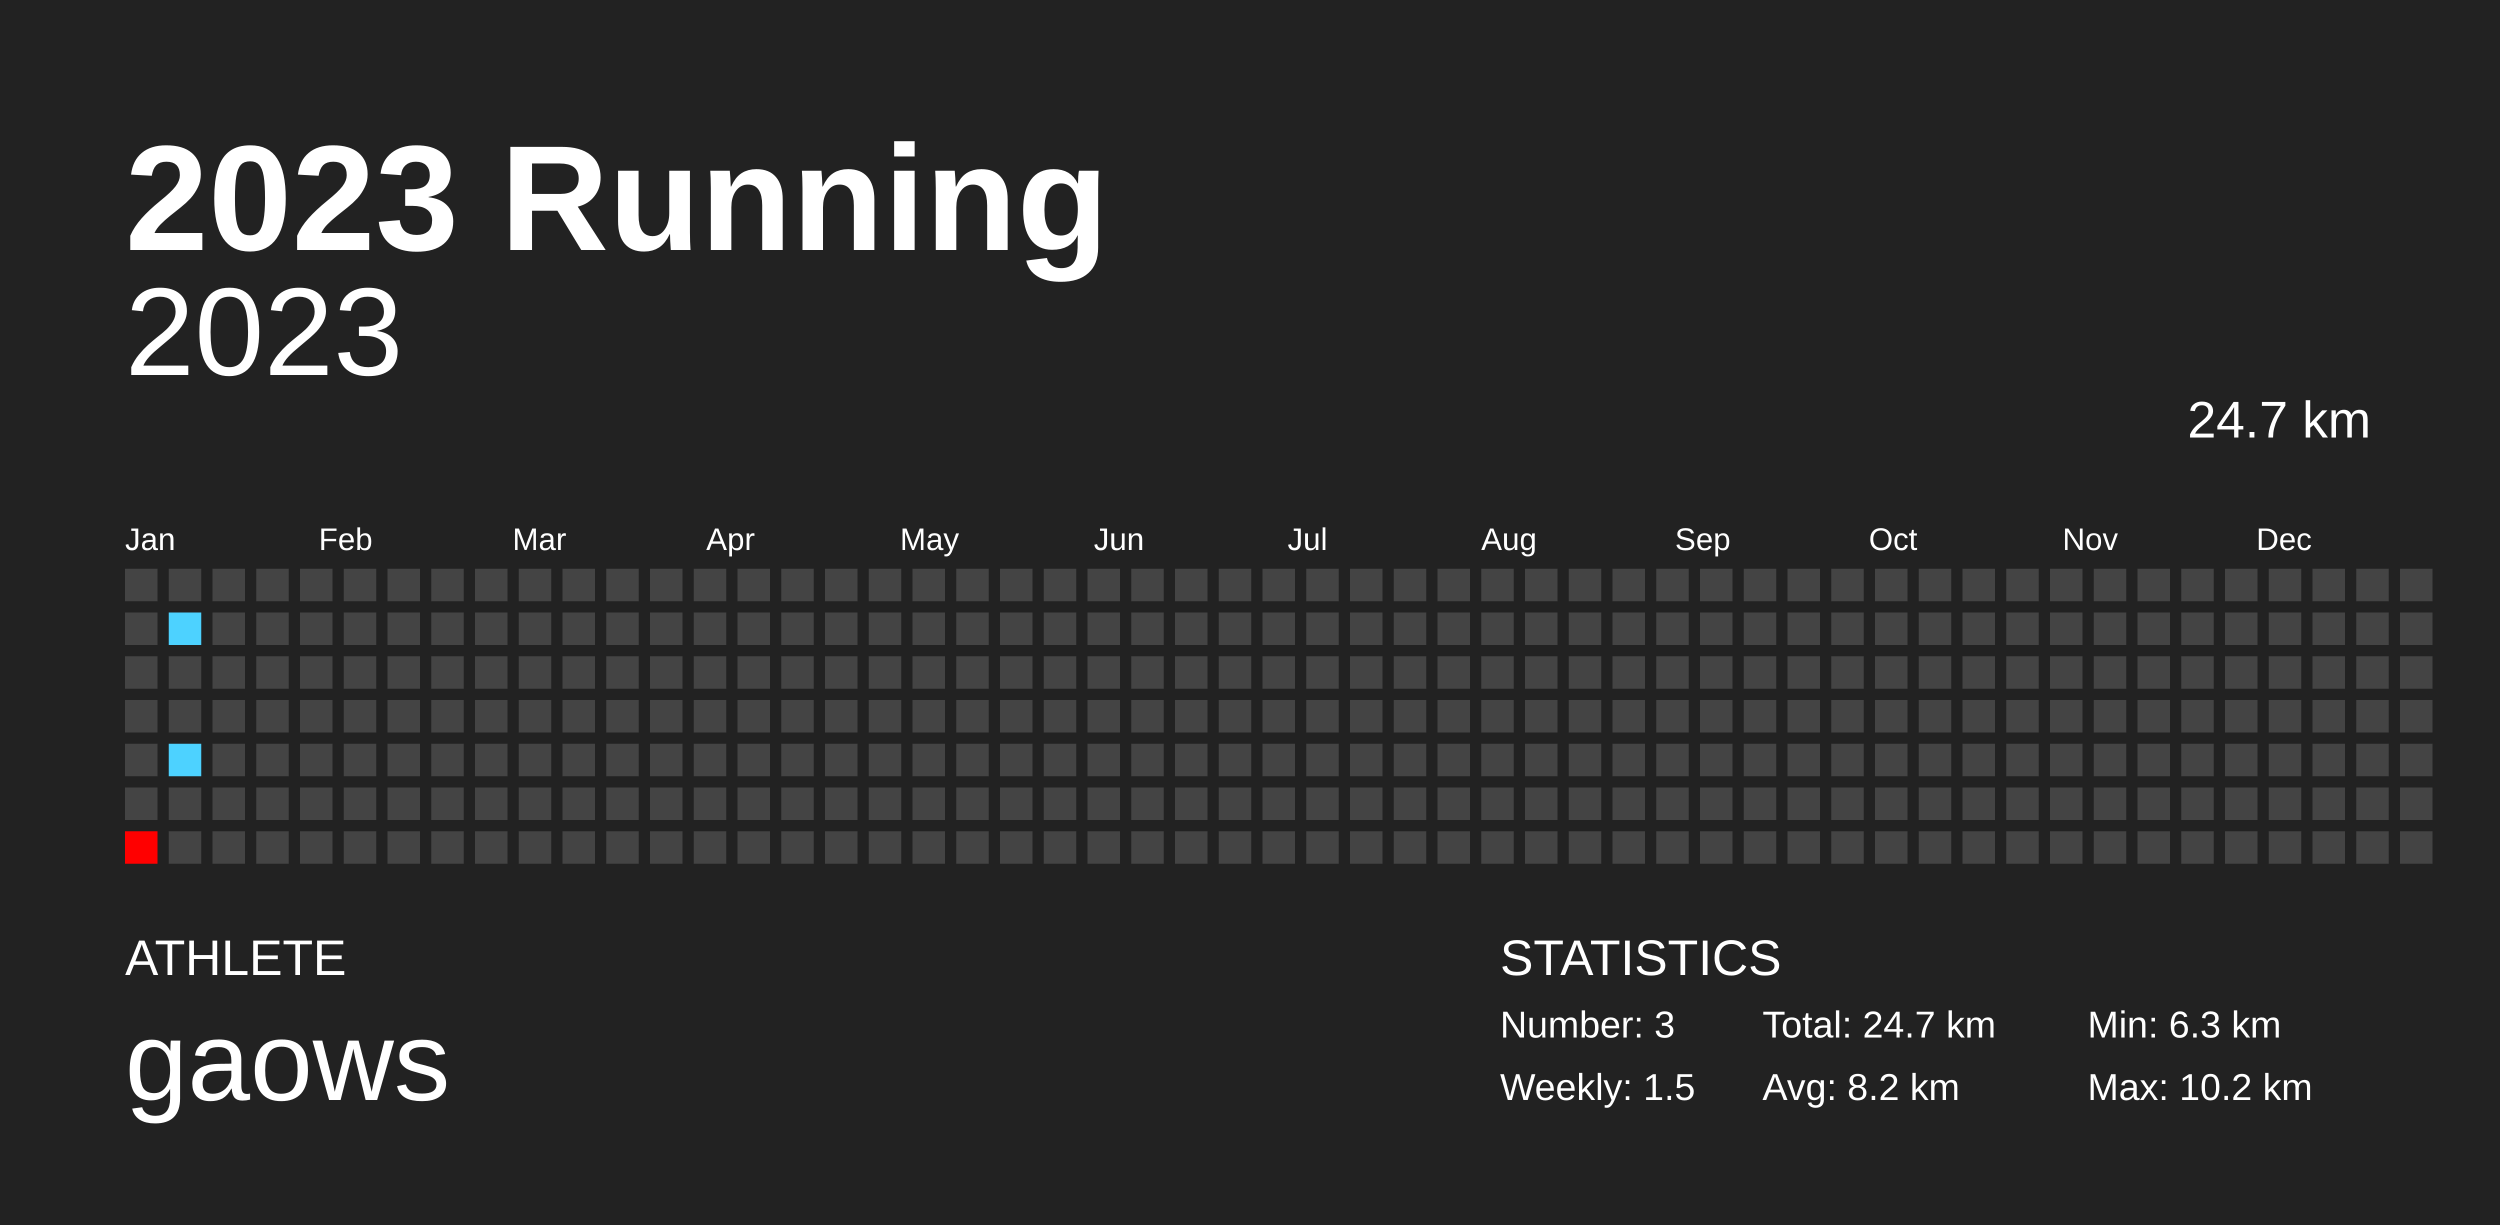
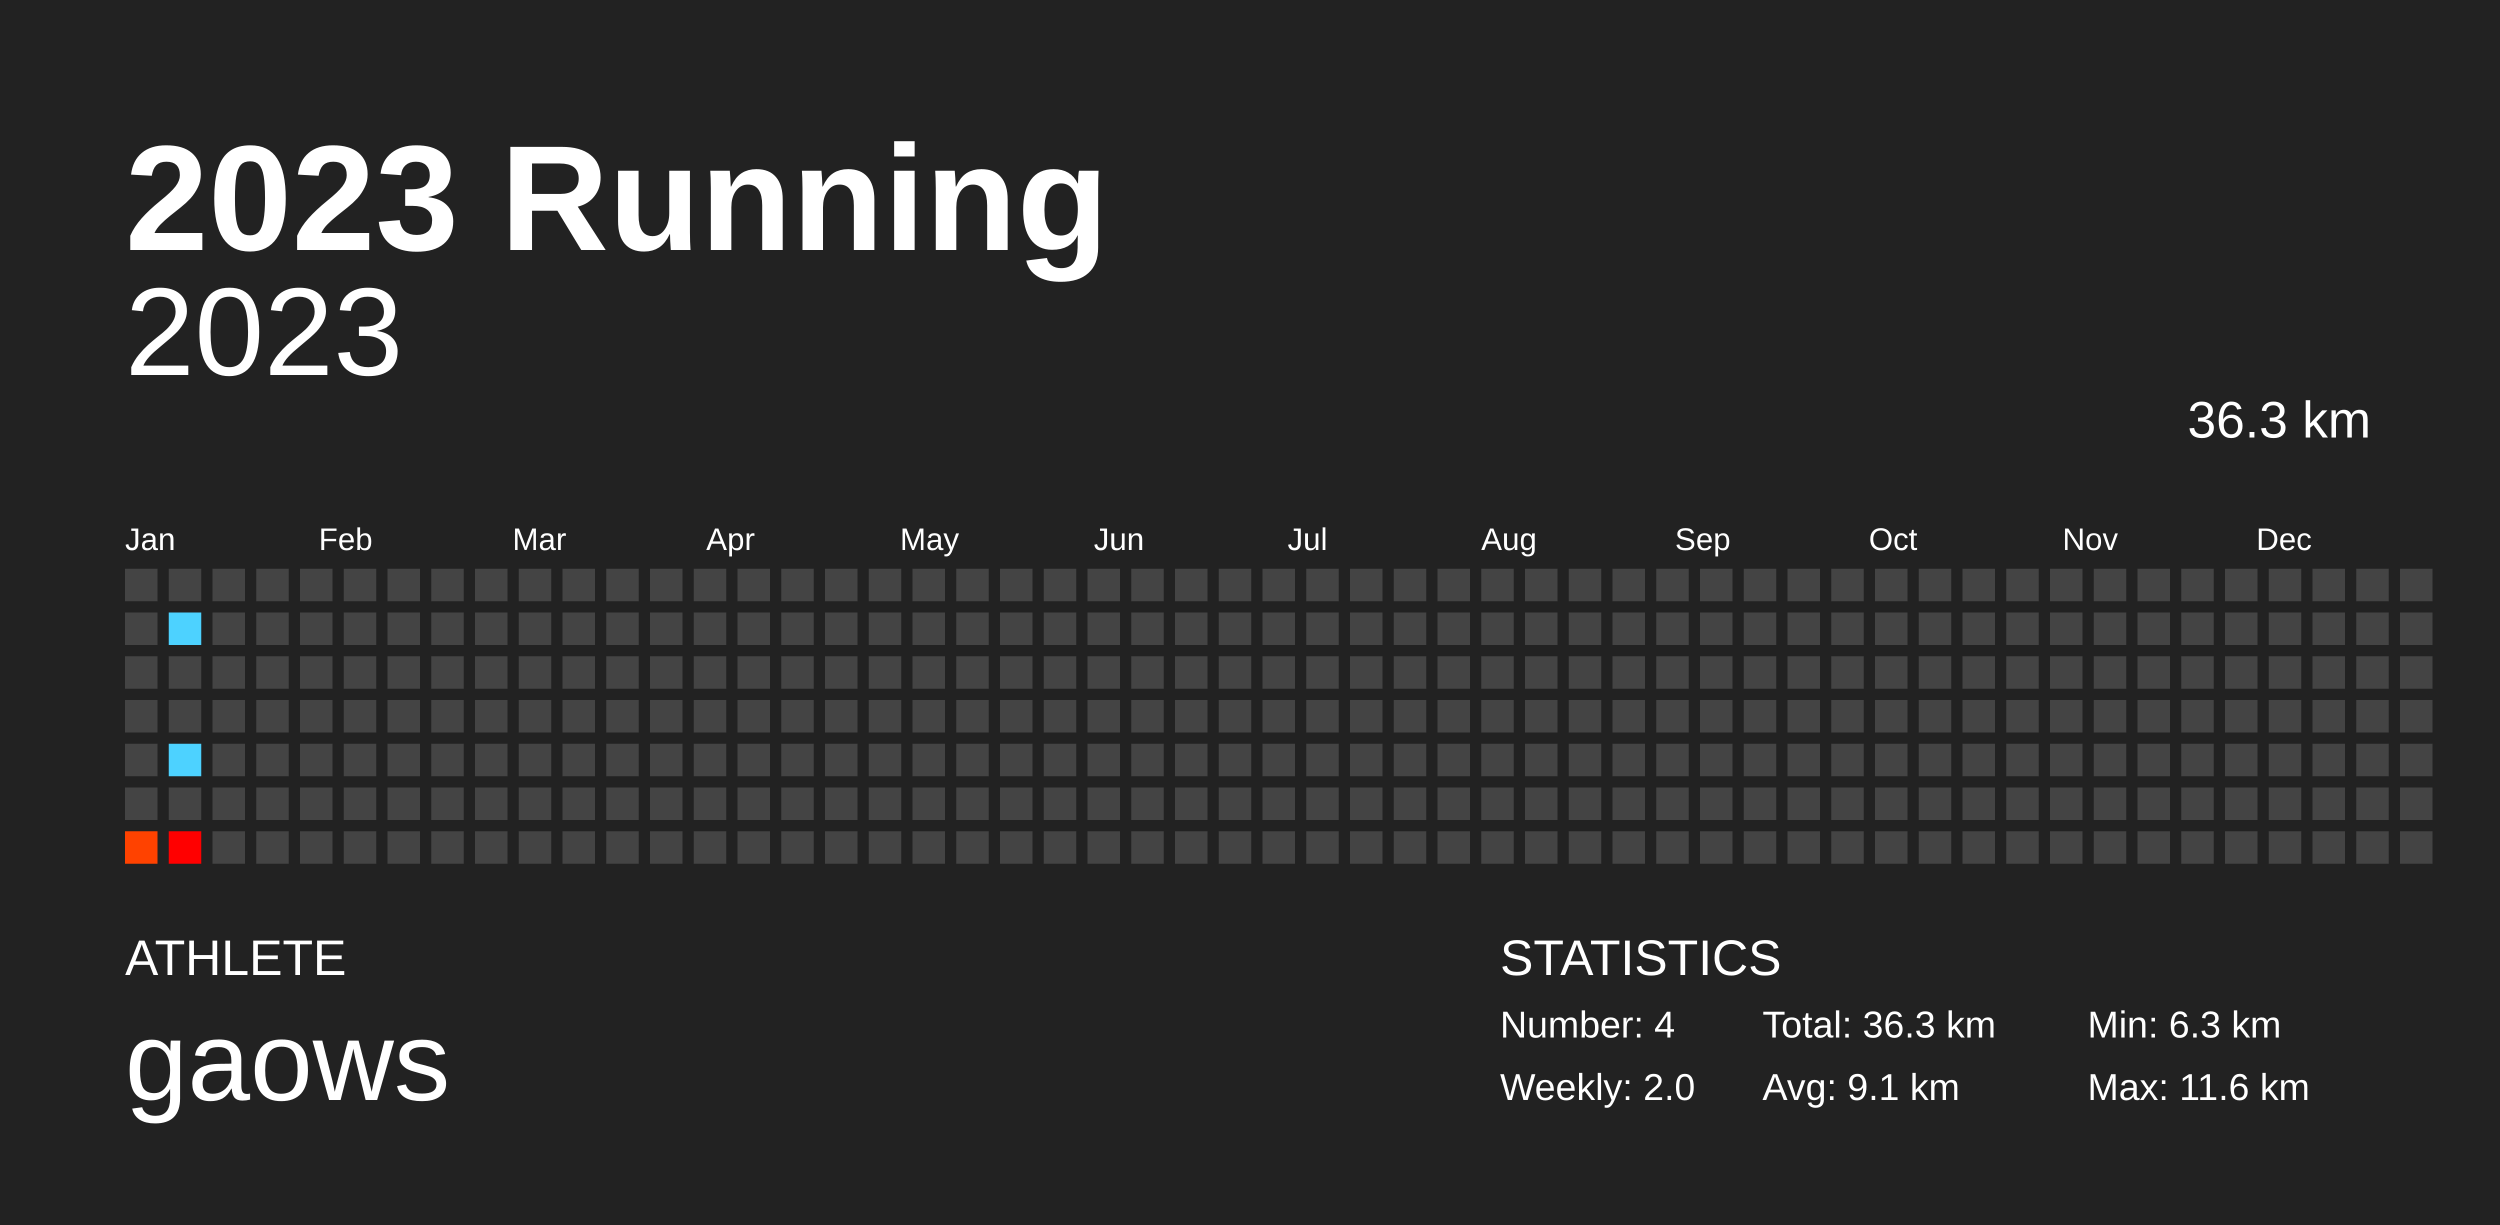
<svg xmlns="http://www.w3.org/2000/svg" baseProfile="full" height="98mm" version="1.1" viewBox="0,0,200,98" width="200mm">
  <defs />
  <rect fill="#222222" height="98" width="200" x="0" y="0" />
  <text fill="#FFFFFF" style="font-size:12px; font-family:Arial; font-weight:bold;" x="10" y="20">2023 Running</text>
  <text fill="#FFFFFF" style="font-size:4px; font-family:Arial" x="10" y="78">ATHLETE</text>
  <text fill="#FFFFFF" style="font-size:9px; font-family:Arial" x="10" y="88">gaows</text>
  <text fill="#FFFFFF" style="font-size:4px; font-family:Arial" x="120" y="78">STATISTICS</text>
-   <text fill="#FFFFFF" style="font-size:3px; font-family:Arial" x="120" y="83">Number: 3</text>
-   <text fill="#FFFFFF" style="font-size:3px; font-family:Arial" x="120" y="88">Weekly: 1.5</text>
-   <text fill="#FFFFFF" style="font-size:3px; font-family:Arial" x="141" y="83">Total: 24.7 km</text>
-   <text fill="#FFFFFF" style="font-size:3px; font-family:Arial" x="141" y="88">Avg: 8.2 km</text>
+   <text fill="#FFFFFF" style="font-size:3px; font-family:Arial" x="120" y="83">Number: 4</text>
+   <text fill="#FFFFFF" style="font-size:3px; font-family:Arial" x="120" y="88">Weekly: 2.0</text>
+   <text fill="#FFFFFF" style="font-size:3px; font-family:Arial" x="141" y="83">Total: 36.3 km</text>
+   <text fill="#FFFFFF" style="font-size:3px; font-family:Arial" x="141" y="88">Avg: 9.1 km</text>
  <text fill="#FFFFFF" style="font-size:3px; font-family:Arial" x="167" y="83">Min: 6.3 km</text>
-   <text fill="#FFFFFF" style="font-size:3px; font-family:Arial" x="167" y="88">Max: 10.2 km</text>
+   <text fill="#FFFFFF" style="font-size:3px; font-family:Arial" x="167" y="88">Max: 11.6 km</text>
  <text alignment-baseline="hanging" fill="#FFFFFF" style="font-size:10.0px; font-family:Arial;" x="10" y="30">2023</text>
-   <text alignment-baseline="hanging" fill="#FFFFFF" style="font-size:4.125px; font-family:Arial;" x="175" y="35">24.7 km</text>
+   <text alignment-baseline="hanging" fill="#FFFFFF" style="font-size:4.125px; font-family:Arial;" x="175" y="35">36.3 km</text>
  <text fill="#FFFFFF" style="font-size:2.5px; font-family:Arial" x="10.0" y="44">Jan</text>
  <text fill="#FFFFFF" style="font-size:2.5px; font-family:Arial" x="25.5" y="44">Feb</text>
  <text fill="#FFFFFF" style="font-size:2.5px; font-family:Arial" x="41.0" y="44">Mar</text>
  <text fill="#FFFFFF" style="font-size:2.5px; font-family:Arial" x="56.5" y="44">Apr</text>
  <text fill="#FFFFFF" style="font-size:2.5px; font-family:Arial" x="72.0" y="44">May</text>
  <text fill="#FFFFFF" style="font-size:2.5px; font-family:Arial" x="87.5" y="44">Jun</text>
  <text fill="#FFFFFF" style="font-size:2.5px; font-family:Arial" x="103.0" y="44">Jul</text>
  <text fill="#FFFFFF" style="font-size:2.5px; font-family:Arial" x="118.5" y="44">Aug</text>
  <text fill="#FFFFFF" style="font-size:2.5px; font-family:Arial" x="134.0" y="44">Sep</text>
  <text fill="#FFFFFF" style="font-size:2.5px; font-family:Arial" x="149.5" y="44">Oct</text>
  <text fill="#FFFFFF" style="font-size:2.5px; font-family:Arial" x="165.0" y="44">Nov</text>
  <text fill="#FFFFFF" style="font-size:2.5px; font-family:Arial" x="180.5" y="44">Dec</text>
  <rect fill="#444444" height="2.6" width="2.6" x="10.0" y="45.5" />
  <rect fill="#444444" height="2.6" width="2.6" x="10.0" y="49.0" />
  <rect fill="#444444" height="2.6" width="2.6" x="10.0" y="52.5" />
  <rect fill="#444444" height="2.6" width="2.6" x="10.0" y="56.0" />
  <rect fill="#444444" height="2.6" width="2.6" x="10.0" y="59.5" />
  <rect fill="#444444" height="2.6" width="2.6" x="10.0" y="63.0" />
-   <rect fill="#ff0000" height="2.6" width="2.6" x="10.0" y="66.5" />
+   <rect fill="#ff4200" height="2.6" width="2.6" x="10.0" y="66.5" />
  <rect fill="#444444" height="2.6" width="2.6" x="13.5" y="45.5" />
  <rect fill="#4dd2ff" height="2.6" width="2.6" x="13.5" y="49.0" />
  <rect fill="#444444" height="2.6" width="2.6" x="13.5" y="52.5" />
  <rect fill="#444444" height="2.6" width="2.6" x="13.5" y="56.0" />
  <rect fill="#4dd2ff" height="2.6" width="2.6" x="13.5" y="59.5" />
  <rect fill="#444444" height="2.6" width="2.6" x="13.5" y="63.0" />
-   <rect fill="#444444" height="2.6" width="2.6" x="13.5" y="66.5" />
+   <rect fill="#ff0000" height="2.6" width="2.6" x="13.5" y="66.5" />
  <rect fill="#444444" height="2.6" width="2.6" x="17.0" y="45.5" />
  <rect fill="#444444" height="2.6" width="2.6" x="17.0" y="49.0" />
  <rect fill="#444444" height="2.6" width="2.6" x="17.0" y="52.5" />
  <rect fill="#444444" height="2.6" width="2.6" x="17.0" y="56.0" />
  <rect fill="#444444" height="2.6" width="2.6" x="17.0" y="59.5" />
  <rect fill="#444444" height="2.6" width="2.6" x="17.0" y="63.0" />
  <rect fill="#444444" height="2.6" width="2.6" x="17.0" y="66.5" />
  <rect fill="#444444" height="2.6" width="2.6" x="20.5" y="45.5" />
  <rect fill="#444444" height="2.6" width="2.6" x="20.5" y="49.0" />
  <rect fill="#444444" height="2.6" width="2.6" x="20.5" y="52.5" />
  <rect fill="#444444" height="2.6" width="2.6" x="20.5" y="56.0" />
  <rect fill="#444444" height="2.6" width="2.6" x="20.5" y="59.5" />
  <rect fill="#444444" height="2.6" width="2.6" x="20.5" y="63.0" />
  <rect fill="#444444" height="2.6" width="2.6" x="20.5" y="66.5" />
  <rect fill="#444444" height="2.6" width="2.6" x="24.0" y="45.5" />
  <rect fill="#444444" height="2.6" width="2.6" x="24.0" y="49.0" />
  <rect fill="#444444" height="2.6" width="2.6" x="24.0" y="52.5" />
  <rect fill="#444444" height="2.6" width="2.6" x="24.0" y="56.0" />
  <rect fill="#444444" height="2.6" width="2.6" x="24.0" y="59.5" />
  <rect fill="#444444" height="2.6" width="2.6" x="24.0" y="63.0" />
  <rect fill="#444444" height="2.6" width="2.6" x="24.0" y="66.5" />
  <rect fill="#444444" height="2.6" width="2.6" x="27.5" y="45.5" />
  <rect fill="#444444" height="2.6" width="2.6" x="27.5" y="49.0" />
  <rect fill="#444444" height="2.6" width="2.6" x="27.5" y="52.5" />
  <rect fill="#444444" height="2.6" width="2.6" x="27.5" y="56.0" />
  <rect fill="#444444" height="2.6" width="2.6" x="27.5" y="59.5" />
  <rect fill="#444444" height="2.6" width="2.6" x="27.5" y="63.0" />
  <rect fill="#444444" height="2.6" width="2.6" x="27.5" y="66.5" />
  <rect fill="#444444" height="2.6" width="2.6" x="31.0" y="45.5" />
  <rect fill="#444444" height="2.6" width="2.6" x="31.0" y="49.0" />
  <rect fill="#444444" height="2.6" width="2.6" x="31.0" y="52.5" />
  <rect fill="#444444" height="2.6" width="2.6" x="31.0" y="56.0" />
  <rect fill="#444444" height="2.6" width="2.6" x="31.0" y="59.5" />
  <rect fill="#444444" height="2.6" width="2.6" x="31.0" y="63.0" />
  <rect fill="#444444" height="2.6" width="2.6" x="31.0" y="66.5" />
  <rect fill="#444444" height="2.6" width="2.6" x="34.5" y="45.5" />
  <rect fill="#444444" height="2.6" width="2.6" x="34.5" y="49.0" />
  <rect fill="#444444" height="2.6" width="2.6" x="34.5" y="52.5" />
  <rect fill="#444444" height="2.6" width="2.6" x="34.5" y="56.0" />
  <rect fill="#444444" height="2.6" width="2.6" x="34.5" y="59.5" />
  <rect fill="#444444" height="2.6" width="2.6" x="34.5" y="63.0" />
  <rect fill="#444444" height="2.6" width="2.6" x="34.5" y="66.5" />
  <rect fill="#444444" height="2.6" width="2.6" x="38.0" y="45.5" />
  <rect fill="#444444" height="2.6" width="2.6" x="38.0" y="49.0" />
  <rect fill="#444444" height="2.6" width="2.6" x="38.0" y="52.5" />
  <rect fill="#444444" height="2.6" width="2.6" x="38.0" y="56.0" />
  <rect fill="#444444" height="2.6" width="2.6" x="38.0" y="59.5" />
  <rect fill="#444444" height="2.6" width="2.6" x="38.0" y="63.0" />
  <rect fill="#444444" height="2.6" width="2.6" x="38.0" y="66.5" />
  <rect fill="#444444" height="2.6" width="2.6" x="41.5" y="45.5" />
  <rect fill="#444444" height="2.6" width="2.6" x="41.5" y="49.0" />
  <rect fill="#444444" height="2.6" width="2.6" x="41.5" y="52.5" />
  <rect fill="#444444" height="2.6" width="2.6" x="41.5" y="56.0" />
  <rect fill="#444444" height="2.6" width="2.6" x="41.5" y="59.5" />
  <rect fill="#444444" height="2.6" width="2.6" x="41.5" y="63.0" />
  <rect fill="#444444" height="2.6" width="2.6" x="41.5" y="66.5" />
  <rect fill="#444444" height="2.6" width="2.6" x="45.0" y="45.5" />
  <rect fill="#444444" height="2.6" width="2.6" x="45.0" y="49.0" />
  <rect fill="#444444" height="2.6" width="2.6" x="45.0" y="52.5" />
  <rect fill="#444444" height="2.6" width="2.6" x="45.0" y="56.0" />
  <rect fill="#444444" height="2.6" width="2.6" x="45.0" y="59.5" />
  <rect fill="#444444" height="2.6" width="2.6" x="45.0" y="63.0" />
  <rect fill="#444444" height="2.6" width="2.6" x="45.0" y="66.5" />
  <rect fill="#444444" height="2.6" width="2.6" x="48.5" y="45.5" />
  <rect fill="#444444" height="2.6" width="2.6" x="48.5" y="49.0" />
  <rect fill="#444444" height="2.6" width="2.6" x="48.5" y="52.5" />
  <rect fill="#444444" height="2.6" width="2.6" x="48.5" y="56.0" />
  <rect fill="#444444" height="2.6" width="2.6" x="48.5" y="59.5" />
  <rect fill="#444444" height="2.6" width="2.6" x="48.5" y="63.0" />
  <rect fill="#444444" height="2.6" width="2.6" x="48.5" y="66.5" />
  <rect fill="#444444" height="2.6" width="2.6" x="52.0" y="45.5" />
  <rect fill="#444444" height="2.6" width="2.6" x="52.0" y="49.0" />
  <rect fill="#444444" height="2.6" width="2.6" x="52.0" y="52.5" />
  <rect fill="#444444" height="2.6" width="2.6" x="52.0" y="56.0" />
  <rect fill="#444444" height="2.6" width="2.6" x="52.0" y="59.5" />
  <rect fill="#444444" height="2.6" width="2.6" x="52.0" y="63.0" />
  <rect fill="#444444" height="2.6" width="2.6" x="52.0" y="66.5" />
  <rect fill="#444444" height="2.6" width="2.6" x="55.5" y="45.5" />
  <rect fill="#444444" height="2.6" width="2.6" x="55.5" y="49.0" />
  <rect fill="#444444" height="2.6" width="2.6" x="55.5" y="52.5" />
  <rect fill="#444444" height="2.6" width="2.6" x="55.5" y="56.0" />
  <rect fill="#444444" height="2.6" width="2.6" x="55.5" y="59.5" />
  <rect fill="#444444" height="2.6" width="2.6" x="55.5" y="63.0" />
  <rect fill="#444444" height="2.6" width="2.6" x="55.5" y="66.5" />
  <rect fill="#444444" height="2.6" width="2.6" x="59.0" y="45.5" />
  <rect fill="#444444" height="2.6" width="2.6" x="59.0" y="49.0" />
  <rect fill="#444444" height="2.6" width="2.6" x="59.0" y="52.5" />
  <rect fill="#444444" height="2.6" width="2.6" x="59.0" y="56.0" />
  <rect fill="#444444" height="2.6" width="2.6" x="59.0" y="59.5" />
  <rect fill="#444444" height="2.6" width="2.6" x="59.0" y="63.0" />
  <rect fill="#444444" height="2.6" width="2.6" x="59.0" y="66.5" />
  <rect fill="#444444" height="2.6" width="2.6" x="62.5" y="45.5" />
  <rect fill="#444444" height="2.6" width="2.6" x="62.5" y="49.0" />
  <rect fill="#444444" height="2.6" width="2.6" x="62.5" y="52.5" />
  <rect fill="#444444" height="2.6" width="2.6" x="62.5" y="56.0" />
  <rect fill="#444444" height="2.6" width="2.6" x="62.5" y="59.5" />
  <rect fill="#444444" height="2.6" width="2.6" x="62.5" y="63.0" />
  <rect fill="#444444" height="2.6" width="2.6" x="62.5" y="66.5" />
  <rect fill="#444444" height="2.6" width="2.6" x="66.0" y="45.5" />
  <rect fill="#444444" height="2.6" width="2.6" x="66.0" y="49.0" />
  <rect fill="#444444" height="2.6" width="2.6" x="66.0" y="52.5" />
  <rect fill="#444444" height="2.6" width="2.6" x="66.0" y="56.0" />
  <rect fill="#444444" height="2.6" width="2.6" x="66.0" y="59.5" />
  <rect fill="#444444" height="2.6" width="2.6" x="66.0" y="63.0" />
  <rect fill="#444444" height="2.6" width="2.6" x="66.0" y="66.5" />
  <rect fill="#444444" height="2.6" width="2.6" x="69.5" y="45.5" />
  <rect fill="#444444" height="2.6" width="2.6" x="69.5" y="49.0" />
  <rect fill="#444444" height="2.6" width="2.6" x="69.5" y="52.5" />
  <rect fill="#444444" height="2.6" width="2.6" x="69.5" y="56.0" />
  <rect fill="#444444" height="2.6" width="2.6" x="69.5" y="59.5" />
  <rect fill="#444444" height="2.6" width="2.6" x="69.5" y="63.0" />
  <rect fill="#444444" height="2.6" width="2.6" x="69.5" y="66.5" />
  <rect fill="#444444" height="2.6" width="2.6" x="73.0" y="45.5" />
  <rect fill="#444444" height="2.6" width="2.6" x="73.0" y="49.0" />
  <rect fill="#444444" height="2.6" width="2.6" x="73.0" y="52.5" />
  <rect fill="#444444" height="2.6" width="2.6" x="73.0" y="56.0" />
  <rect fill="#444444" height="2.6" width="2.6" x="73.0" y="59.5" />
  <rect fill="#444444" height="2.6" width="2.6" x="73.0" y="63.0" />
  <rect fill="#444444" height="2.6" width="2.6" x="73.0" y="66.5" />
  <rect fill="#444444" height="2.6" width="2.6" x="76.5" y="45.5" />
  <rect fill="#444444" height="2.6" width="2.6" x="76.5" y="49.0" />
  <rect fill="#444444" height="2.6" width="2.6" x="76.5" y="52.5" />
  <rect fill="#444444" height="2.6" width="2.6" x="76.5" y="56.0" />
  <rect fill="#444444" height="2.6" width="2.6" x="76.5" y="59.5" />
  <rect fill="#444444" height="2.6" width="2.6" x="76.5" y="63.0" />
  <rect fill="#444444" height="2.6" width="2.6" x="76.5" y="66.5" />
  <rect fill="#444444" height="2.6" width="2.6" x="80.0" y="45.5" />
  <rect fill="#444444" height="2.6" width="2.6" x="80.0" y="49.0" />
  <rect fill="#444444" height="2.6" width="2.6" x="80.0" y="52.5" />
  <rect fill="#444444" height="2.6" width="2.6" x="80.0" y="56.0" />
  <rect fill="#444444" height="2.6" width="2.6" x="80.0" y="59.5" />
  <rect fill="#444444" height="2.6" width="2.6" x="80.0" y="63.0" />
  <rect fill="#444444" height="2.6" width="2.6" x="80.0" y="66.5" />
  <rect fill="#444444" height="2.6" width="2.6" x="83.5" y="45.5" />
  <rect fill="#444444" height="2.6" width="2.6" x="83.5" y="49.0" />
  <rect fill="#444444" height="2.6" width="2.6" x="83.5" y="52.5" />
  <rect fill="#444444" height="2.6" width="2.6" x="83.5" y="56.0" />
  <rect fill="#444444" height="2.6" width="2.6" x="83.5" y="59.5" />
  <rect fill="#444444" height="2.6" width="2.6" x="83.5" y="63.0" />
  <rect fill="#444444" height="2.6" width="2.6" x="83.5" y="66.5" />
  <rect fill="#444444" height="2.6" width="2.6" x="87.0" y="45.5" />
  <rect fill="#444444" height="2.6" width="2.6" x="87.0" y="49.0" />
  <rect fill="#444444" height="2.6" width="2.6" x="87.0" y="52.5" />
  <rect fill="#444444" height="2.6" width="2.6" x="87.0" y="56.0" />
  <rect fill="#444444" height="2.6" width="2.6" x="87.0" y="59.5" />
  <rect fill="#444444" height="2.6" width="2.6" x="87.0" y="63.0" />
  <rect fill="#444444" height="2.6" width="2.6" x="87.0" y="66.5" />
  <rect fill="#444444" height="2.6" width="2.6" x="90.5" y="45.5" />
  <rect fill="#444444" height="2.6" width="2.6" x="90.5" y="49.0" />
  <rect fill="#444444" height="2.6" width="2.6" x="90.5" y="52.5" />
  <rect fill="#444444" height="2.6" width="2.6" x="90.5" y="56.0" />
  <rect fill="#444444" height="2.6" width="2.6" x="90.5" y="59.5" />
  <rect fill="#444444" height="2.6" width="2.6" x="90.5" y="63.0" />
  <rect fill="#444444" height="2.6" width="2.6" x="90.5" y="66.5" />
  <rect fill="#444444" height="2.6" width="2.6" x="94.0" y="45.5" />
  <rect fill="#444444" height="2.6" width="2.6" x="94.0" y="49.0" />
  <rect fill="#444444" height="2.6" width="2.6" x="94.0" y="52.5" />
  <rect fill="#444444" height="2.6" width="2.6" x="94.0" y="56.0" />
  <rect fill="#444444" height="2.6" width="2.6" x="94.0" y="59.5" />
  <rect fill="#444444" height="2.6" width="2.6" x="94.0" y="63.0" />
  <rect fill="#444444" height="2.6" width="2.6" x="94.0" y="66.5" />
  <rect fill="#444444" height="2.6" width="2.6" x="97.5" y="45.5" />
  <rect fill="#444444" height="2.6" width="2.6" x="97.5" y="49.0" />
  <rect fill="#444444" height="2.6" width="2.6" x="97.5" y="52.5" />
  <rect fill="#444444" height="2.6" width="2.6" x="97.5" y="56.0" />
  <rect fill="#444444" height="2.6" width="2.6" x="97.5" y="59.5" />
  <rect fill="#444444" height="2.6" width="2.6" x="97.5" y="63.0" />
  <rect fill="#444444" height="2.6" width="2.6" x="97.5" y="66.5" />
  <rect fill="#444444" height="2.6" width="2.6" x="101.0" y="45.5" />
  <rect fill="#444444" height="2.6" width="2.6" x="101.0" y="49.0" />
  <rect fill="#444444" height="2.6" width="2.6" x="101.0" y="52.5" />
  <rect fill="#444444" height="2.6" width="2.6" x="101.0" y="56.0" />
  <rect fill="#444444" height="2.6" width="2.6" x="101.0" y="59.5" />
  <rect fill="#444444" height="2.6" width="2.6" x="101.0" y="63.0" />
  <rect fill="#444444" height="2.6" width="2.6" x="101.0" y="66.5" />
  <rect fill="#444444" height="2.6" width="2.6" x="104.5" y="45.5" />
  <rect fill="#444444" height="2.6" width="2.6" x="104.5" y="49.0" />
  <rect fill="#444444" height="2.6" width="2.6" x="104.5" y="52.5" />
  <rect fill="#444444" height="2.6" width="2.6" x="104.5" y="56.0" />
  <rect fill="#444444" height="2.6" width="2.6" x="104.5" y="59.5" />
  <rect fill="#444444" height="2.6" width="2.6" x="104.5" y="63.0" />
  <rect fill="#444444" height="2.6" width="2.6" x="104.5" y="66.5" />
  <rect fill="#444444" height="2.6" width="2.6" x="108.0" y="45.5" />
  <rect fill="#444444" height="2.6" width="2.6" x="108.0" y="49.0" />
  <rect fill="#444444" height="2.6" width="2.6" x="108.0" y="52.5" />
  <rect fill="#444444" height="2.6" width="2.6" x="108.0" y="56.0" />
  <rect fill="#444444" height="2.6" width="2.6" x="108.0" y="59.5" />
  <rect fill="#444444" height="2.6" width="2.6" x="108.0" y="63.0" />
  <rect fill="#444444" height="2.6" width="2.6" x="108.0" y="66.5" />
  <rect fill="#444444" height="2.6" width="2.6" x="111.5" y="45.5" />
  <rect fill="#444444" height="2.6" width="2.6" x="111.5" y="49.0" />
  <rect fill="#444444" height="2.6" width="2.6" x="111.5" y="52.5" />
  <rect fill="#444444" height="2.6" width="2.6" x="111.5" y="56.0" />
  <rect fill="#444444" height="2.6" width="2.6" x="111.5" y="59.5" />
  <rect fill="#444444" height="2.6" width="2.6" x="111.5" y="63.0" />
  <rect fill="#444444" height="2.6" width="2.6" x="111.5" y="66.5" />
  <rect fill="#444444" height="2.6" width="2.6" x="115.0" y="45.5" />
  <rect fill="#444444" height="2.6" width="2.6" x="115.0" y="49.0" />
  <rect fill="#444444" height="2.6" width="2.6" x="115.0" y="52.5" />
  <rect fill="#444444" height="2.6" width="2.6" x="115.0" y="56.0" />
  <rect fill="#444444" height="2.6" width="2.6" x="115.0" y="59.5" />
  <rect fill="#444444" height="2.6" width="2.6" x="115.0" y="63.0" />
  <rect fill="#444444" height="2.6" width="2.6" x="115.0" y="66.5" />
  <rect fill="#444444" height="2.6" width="2.6" x="118.5" y="45.5" />
  <rect fill="#444444" height="2.6" width="2.6" x="118.5" y="49.0" />
  <rect fill="#444444" height="2.6" width="2.6" x="118.5" y="52.5" />
  <rect fill="#444444" height="2.6" width="2.6" x="118.5" y="56.0" />
  <rect fill="#444444" height="2.6" width="2.6" x="118.5" y="59.5" />
  <rect fill="#444444" height="2.6" width="2.6" x="118.5" y="63.0" />
  <rect fill="#444444" height="2.6" width="2.6" x="118.5" y="66.5" />
  <rect fill="#444444" height="2.6" width="2.6" x="122.0" y="45.5" />
  <rect fill="#444444" height="2.6" width="2.6" x="122.0" y="49.0" />
  <rect fill="#444444" height="2.6" width="2.6" x="122.0" y="52.5" />
  <rect fill="#444444" height="2.6" width="2.6" x="122.0" y="56.0" />
  <rect fill="#444444" height="2.6" width="2.6" x="122.0" y="59.5" />
  <rect fill="#444444" height="2.6" width="2.6" x="122.0" y="63.0" />
  <rect fill="#444444" height="2.6" width="2.6" x="122.0" y="66.5" />
  <rect fill="#444444" height="2.6" width="2.6" x="125.5" y="45.5" />
  <rect fill="#444444" height="2.6" width="2.6" x="125.5" y="49.0" />
  <rect fill="#444444" height="2.6" width="2.6" x="125.5" y="52.5" />
  <rect fill="#444444" height="2.6" width="2.6" x="125.5" y="56.0" />
  <rect fill="#444444" height="2.6" width="2.6" x="125.5" y="59.5" />
  <rect fill="#444444" height="2.6" width="2.6" x="125.5" y="63.0" />
  <rect fill="#444444" height="2.6" width="2.6" x="125.5" y="66.5" />
  <rect fill="#444444" height="2.6" width="2.6" x="129.0" y="45.5" />
  <rect fill="#444444" height="2.6" width="2.6" x="129.0" y="49.0" />
  <rect fill="#444444" height="2.6" width="2.6" x="129.0" y="52.5" />
  <rect fill="#444444" height="2.6" width="2.6" x="129.0" y="56.0" />
  <rect fill="#444444" height="2.6" width="2.6" x="129.0" y="59.5" />
  <rect fill="#444444" height="2.6" width="2.6" x="129.0" y="63.0" />
  <rect fill="#444444" height="2.6" width="2.6" x="129.0" y="66.5" />
  <rect fill="#444444" height="2.6" width="2.6" x="132.5" y="45.5" />
  <rect fill="#444444" height="2.6" width="2.6" x="132.5" y="49.0" />
  <rect fill="#444444" height="2.6" width="2.6" x="132.5" y="52.5" />
  <rect fill="#444444" height="2.6" width="2.6" x="132.5" y="56.0" />
  <rect fill="#444444" height="2.6" width="2.6" x="132.5" y="59.5" />
  <rect fill="#444444" height="2.6" width="2.6" x="132.5" y="63.0" />
  <rect fill="#444444" height="2.6" width="2.6" x="132.5" y="66.5" />
  <rect fill="#444444" height="2.6" width="2.6" x="136.0" y="45.5" />
  <rect fill="#444444" height="2.6" width="2.6" x="136.0" y="49.0" />
  <rect fill="#444444" height="2.6" width="2.6" x="136.0" y="52.5" />
  <rect fill="#444444" height="2.6" width="2.6" x="136.0" y="56.0" />
  <rect fill="#444444" height="2.6" width="2.6" x="136.0" y="59.5" />
  <rect fill="#444444" height="2.6" width="2.6" x="136.0" y="63.0" />
  <rect fill="#444444" height="2.6" width="2.6" x="136.0" y="66.5" />
  <rect fill="#444444" height="2.6" width="2.6" x="139.5" y="45.5" />
  <rect fill="#444444" height="2.6" width="2.6" x="139.5" y="49.0" />
  <rect fill="#444444" height="2.6" width="2.6" x="139.5" y="52.5" />
  <rect fill="#444444" height="2.6" width="2.6" x="139.5" y="56.0" />
  <rect fill="#444444" height="2.6" width="2.6" x="139.5" y="59.5" />
  <rect fill="#444444" height="2.6" width="2.6" x="139.5" y="63.0" />
  <rect fill="#444444" height="2.6" width="2.6" x="139.5" y="66.5" />
  <rect fill="#444444" height="2.6" width="2.6" x="143.0" y="45.5" />
  <rect fill="#444444" height="2.6" width="2.6" x="143.0" y="49.0" />
  <rect fill="#444444" height="2.6" width="2.6" x="143.0" y="52.5" />
  <rect fill="#444444" height="2.6" width="2.6" x="143.0" y="56.0" />
  <rect fill="#444444" height="2.6" width="2.6" x="143.0" y="59.5" />
  <rect fill="#444444" height="2.6" width="2.6" x="143.0" y="63.0" />
  <rect fill="#444444" height="2.6" width="2.6" x="143.0" y="66.5" />
  <rect fill="#444444" height="2.6" width="2.6" x="146.5" y="45.5" />
  <rect fill="#444444" height="2.6" width="2.6" x="146.5" y="49.0" />
  <rect fill="#444444" height="2.6" width="2.6" x="146.5" y="52.5" />
  <rect fill="#444444" height="2.6" width="2.6" x="146.5" y="56.0" />
  <rect fill="#444444" height="2.6" width="2.6" x="146.5" y="59.5" />
  <rect fill="#444444" height="2.6" width="2.6" x="146.5" y="63.0" />
  <rect fill="#444444" height="2.6" width="2.6" x="146.5" y="66.5" />
  <rect fill="#444444" height="2.6" width="2.6" x="150.0" y="45.5" />
  <rect fill="#444444" height="2.6" width="2.6" x="150.0" y="49.0" />
  <rect fill="#444444" height="2.6" width="2.6" x="150.0" y="52.5" />
  <rect fill="#444444" height="2.6" width="2.6" x="150.0" y="56.0" />
  <rect fill="#444444" height="2.6" width="2.6" x="150.0" y="59.5" />
  <rect fill="#444444" height="2.6" width="2.6" x="150.0" y="63.0" />
  <rect fill="#444444" height="2.6" width="2.6" x="150.0" y="66.5" />
  <rect fill="#444444" height="2.6" width="2.6" x="153.5" y="45.5" />
  <rect fill="#444444" height="2.6" width="2.6" x="153.5" y="49.0" />
  <rect fill="#444444" height="2.6" width="2.6" x="153.5" y="52.5" />
  <rect fill="#444444" height="2.6" width="2.6" x="153.5" y="56.0" />
  <rect fill="#444444" height="2.6" width="2.6" x="153.5" y="59.5" />
  <rect fill="#444444" height="2.6" width="2.6" x="153.5" y="63.0" />
  <rect fill="#444444" height="2.6" width="2.6" x="153.5" y="66.5" />
  <rect fill="#444444" height="2.6" width="2.6" x="157.0" y="45.5" />
  <rect fill="#444444" height="2.6" width="2.6" x="157.0" y="49.0" />
  <rect fill="#444444" height="2.6" width="2.6" x="157.0" y="52.5" />
  <rect fill="#444444" height="2.6" width="2.6" x="157.0" y="56.0" />
  <rect fill="#444444" height="2.6" width="2.6" x="157.0" y="59.5" />
  <rect fill="#444444" height="2.6" width="2.6" x="157.0" y="63.0" />
  <rect fill="#444444" height="2.6" width="2.6" x="157.0" y="66.5" />
  <rect fill="#444444" height="2.6" width="2.6" x="160.5" y="45.5" />
  <rect fill="#444444" height="2.6" width="2.6" x="160.5" y="49.0" />
  <rect fill="#444444" height="2.6" width="2.6" x="160.5" y="52.5" />
  <rect fill="#444444" height="2.6" width="2.6" x="160.5" y="56.0" />
  <rect fill="#444444" height="2.6" width="2.6" x="160.5" y="59.5" />
  <rect fill="#444444" height="2.6" width="2.6" x="160.5" y="63.0" />
  <rect fill="#444444" height="2.6" width="2.6" x="160.5" y="66.5" />
  <rect fill="#444444" height="2.6" width="2.6" x="164.0" y="45.5" />
  <rect fill="#444444" height="2.6" width="2.6" x="164.0" y="49.0" />
  <rect fill="#444444" height="2.6" width="2.6" x="164.0" y="52.5" />
  <rect fill="#444444" height="2.6" width="2.6" x="164.0" y="56.0" />
  <rect fill="#444444" height="2.6" width="2.6" x="164.0" y="59.5" />
  <rect fill="#444444" height="2.6" width="2.6" x="164.0" y="63.0" />
  <rect fill="#444444" height="2.6" width="2.6" x="164.0" y="66.5" />
  <rect fill="#444444" height="2.6" width="2.6" x="167.5" y="45.5" />
  <rect fill="#444444" height="2.6" width="2.6" x="167.5" y="49.0" />
  <rect fill="#444444" height="2.6" width="2.6" x="167.5" y="52.5" />
  <rect fill="#444444" height="2.6" width="2.6" x="167.5" y="56.0" />
  <rect fill="#444444" height="2.6" width="2.6" x="167.5" y="59.5" />
  <rect fill="#444444" height="2.6" width="2.6" x="167.5" y="63.0" />
  <rect fill="#444444" height="2.6" width="2.6" x="167.5" y="66.5" />
  <rect fill="#444444" height="2.6" width="2.6" x="171.0" y="45.5" />
  <rect fill="#444444" height="2.6" width="2.6" x="171.0" y="49.0" />
  <rect fill="#444444" height="2.6" width="2.6" x="171.0" y="52.5" />
  <rect fill="#444444" height="2.6" width="2.6" x="171.0" y="56.0" />
  <rect fill="#444444" height="2.6" width="2.6" x="171.0" y="59.5" />
  <rect fill="#444444" height="2.6" width="2.6" x="171.0" y="63.0" />
  <rect fill="#444444" height="2.6" width="2.6" x="171.0" y="66.5" />
  <rect fill="#444444" height="2.6" width="2.6" x="174.5" y="45.5" />
  <rect fill="#444444" height="2.6" width="2.6" x="174.5" y="49.0" />
  <rect fill="#444444" height="2.6" width="2.6" x="174.5" y="52.5" />
  <rect fill="#444444" height="2.6" width="2.6" x="174.5" y="56.0" />
  <rect fill="#444444" height="2.6" width="2.6" x="174.5" y="59.5" />
  <rect fill="#444444" height="2.6" width="2.6" x="174.5" y="63.0" />
  <rect fill="#444444" height="2.6" width="2.6" x="174.5" y="66.5" />
  <rect fill="#444444" height="2.6" width="2.6" x="178.0" y="45.5" />
  <rect fill="#444444" height="2.6" width="2.6" x="178.0" y="49.0" />
  <rect fill="#444444" height="2.6" width="2.6" x="178.0" y="52.5" />
  <rect fill="#444444" height="2.6" width="2.6" x="178.0" y="56.0" />
  <rect fill="#444444" height="2.6" width="2.6" x="178.0" y="59.5" />
  <rect fill="#444444" height="2.6" width="2.6" x="178.0" y="63.0" />
  <rect fill="#444444" height="2.6" width="2.6" x="178.0" y="66.5" />
  <rect fill="#444444" height="2.6" width="2.6" x="181.5" y="45.5" />
  <rect fill="#444444" height="2.6" width="2.6" x="181.5" y="49.0" />
  <rect fill="#444444" height="2.6" width="2.6" x="181.5" y="52.5" />
  <rect fill="#444444" height="2.6" width="2.6" x="181.5" y="56.0" />
  <rect fill="#444444" height="2.6" width="2.6" x="181.5" y="59.5" />
  <rect fill="#444444" height="2.6" width="2.6" x="181.5" y="63.0" />
  <rect fill="#444444" height="2.6" width="2.6" x="181.5" y="66.5" />
  <rect fill="#444444" height="2.6" width="2.6" x="185.0" y="45.5" />
  <rect fill="#444444" height="2.6" width="2.6" x="185.0" y="49.0" />
  <rect fill="#444444" height="2.6" width="2.6" x="185.0" y="52.5" />
  <rect fill="#444444" height="2.6" width="2.6" x="185.0" y="56.0" />
  <rect fill="#444444" height="2.6" width="2.6" x="185.0" y="59.5" />
  <rect fill="#444444" height="2.6" width="2.6" x="185.0" y="63.0" />
  <rect fill="#444444" height="2.6" width="2.6" x="185.0" y="66.5" />
  <rect fill="#444444" height="2.6" width="2.6" x="188.5" y="45.5" />
  <rect fill="#444444" height="2.6" width="2.6" x="188.5" y="49.0" />
  <rect fill="#444444" height="2.6" width="2.6" x="188.5" y="52.5" />
  <rect fill="#444444" height="2.6" width="2.6" x="188.5" y="56.0" />
  <rect fill="#444444" height="2.6" width="2.6" x="188.5" y="59.5" />
  <rect fill="#444444" height="2.6" width="2.6" x="188.5" y="63.0" />
  <rect fill="#444444" height="2.6" width="2.6" x="188.5" y="66.5" />
  <rect fill="#444444" height="2.6" width="2.6" x="192.0" y="45.5" />
  <rect fill="#444444" height="2.6" width="2.6" x="192.0" y="49.0" />
  <rect fill="#444444" height="2.6" width="2.6" x="192.0" y="52.5" />
  <rect fill="#444444" height="2.6" width="2.6" x="192.0" y="56.0" />
  <rect fill="#444444" height="2.6" width="2.6" x="192.0" y="59.5" />
  <rect fill="#444444" height="2.6" width="2.6" x="192.0" y="63.0" />
  <rect fill="#444444" height="2.6" width="2.6" x="192.0" y="66.5" />
</svg>
